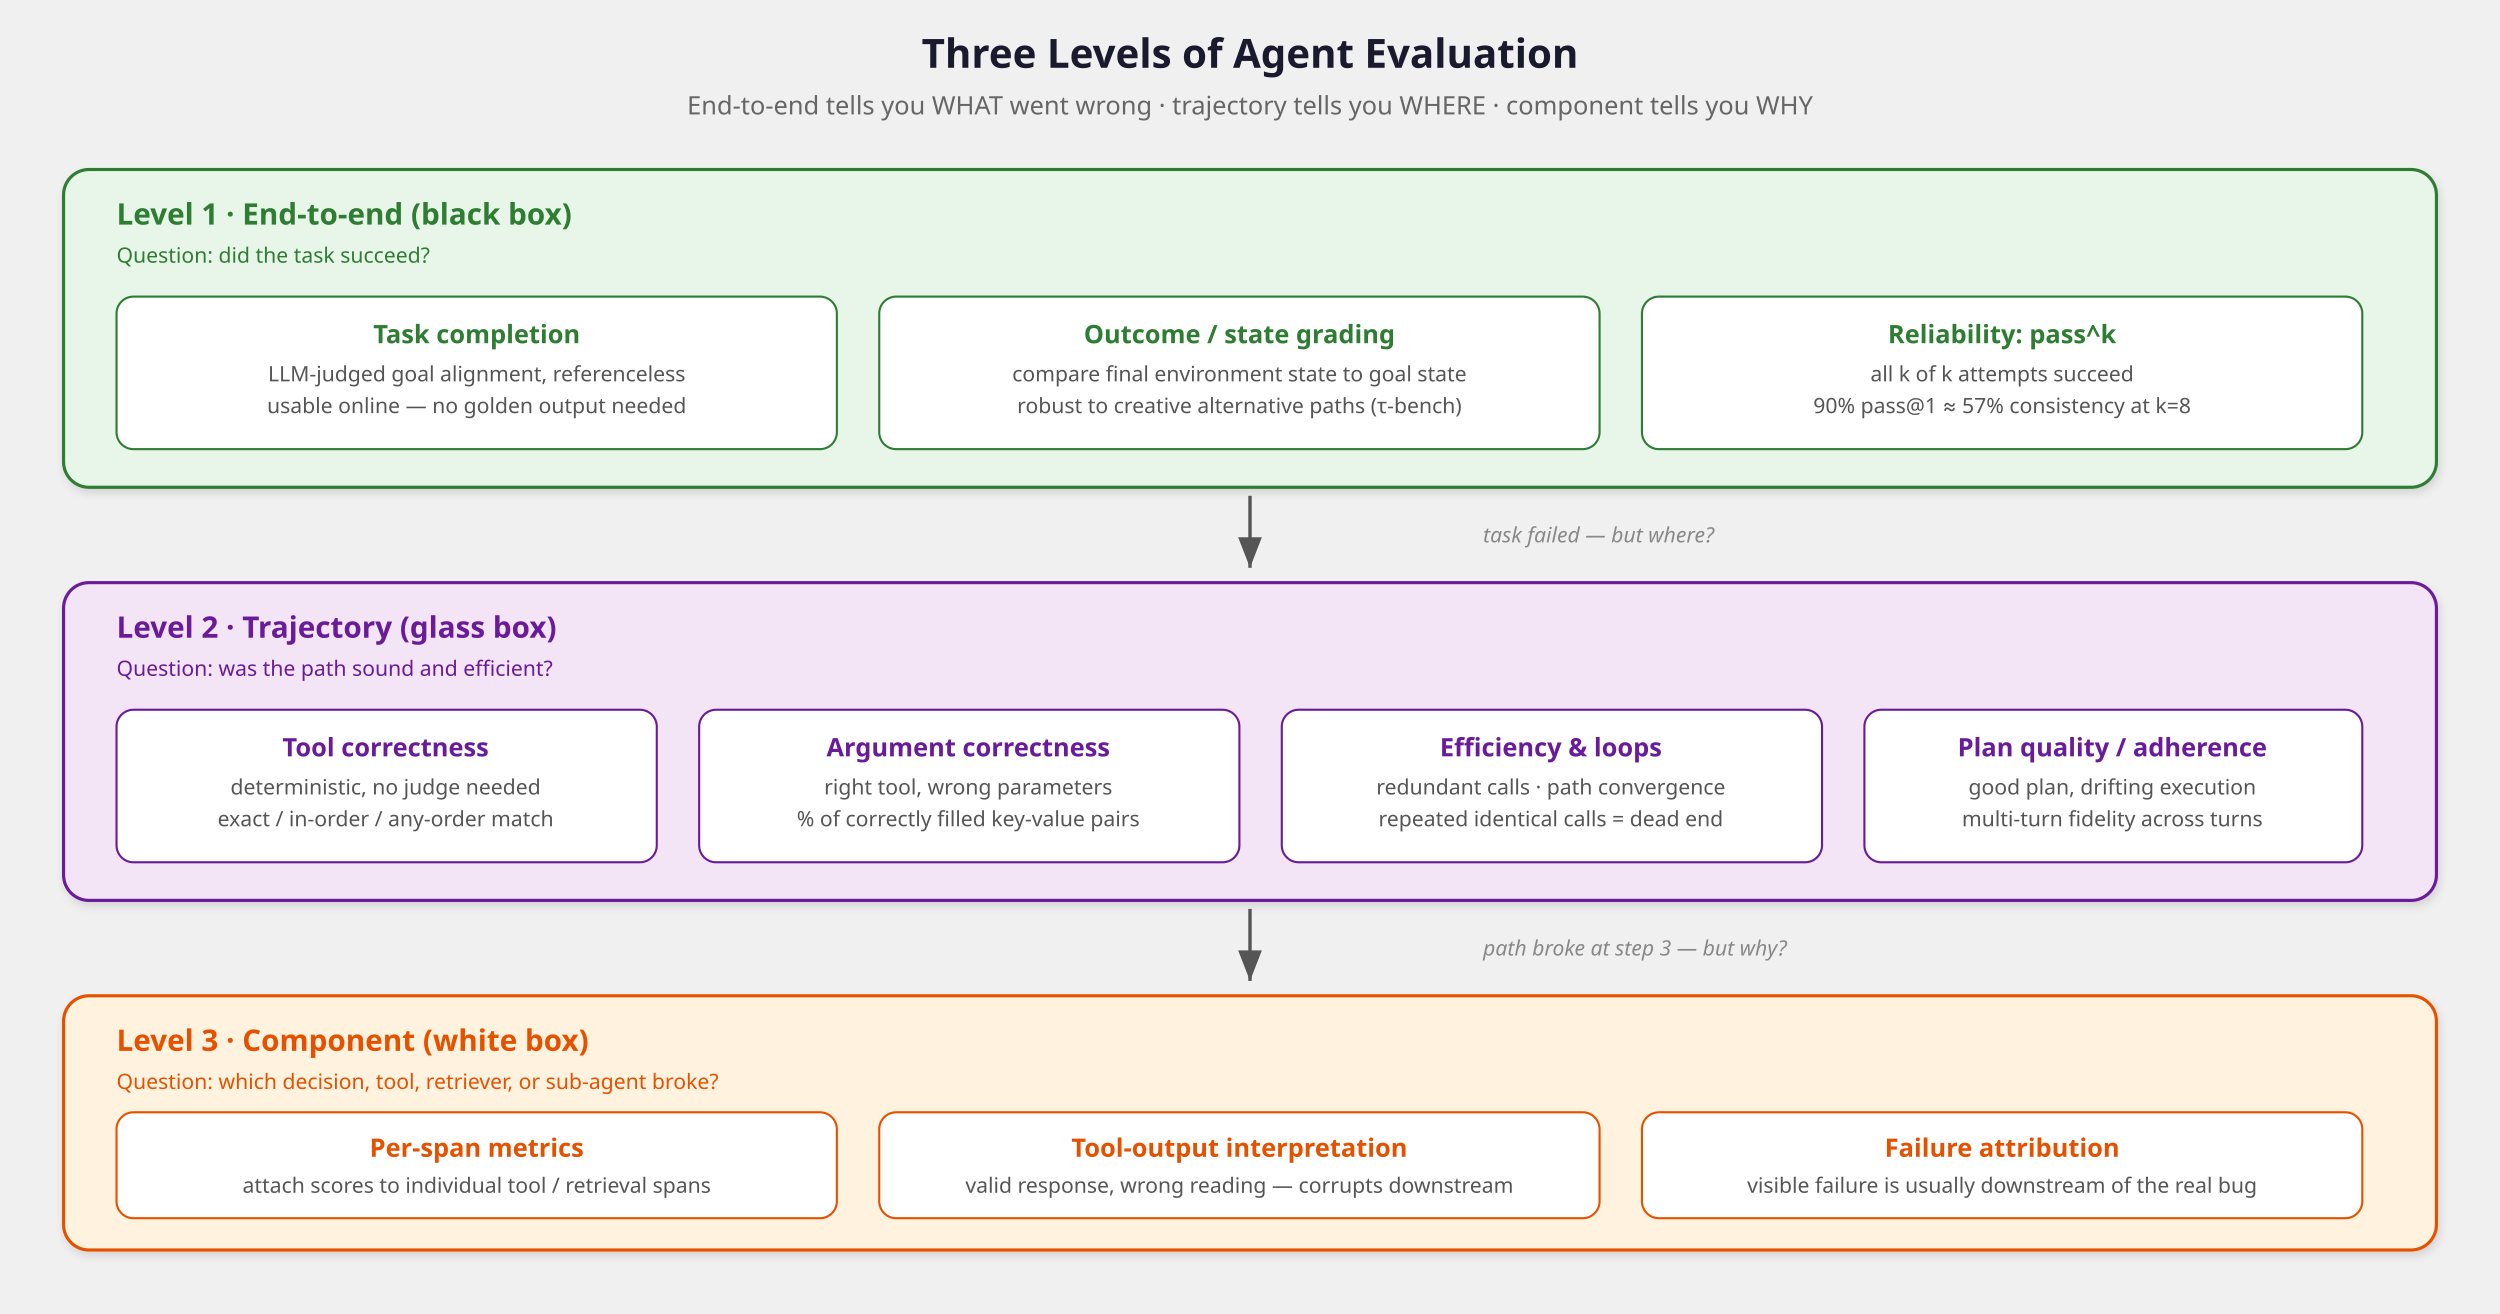
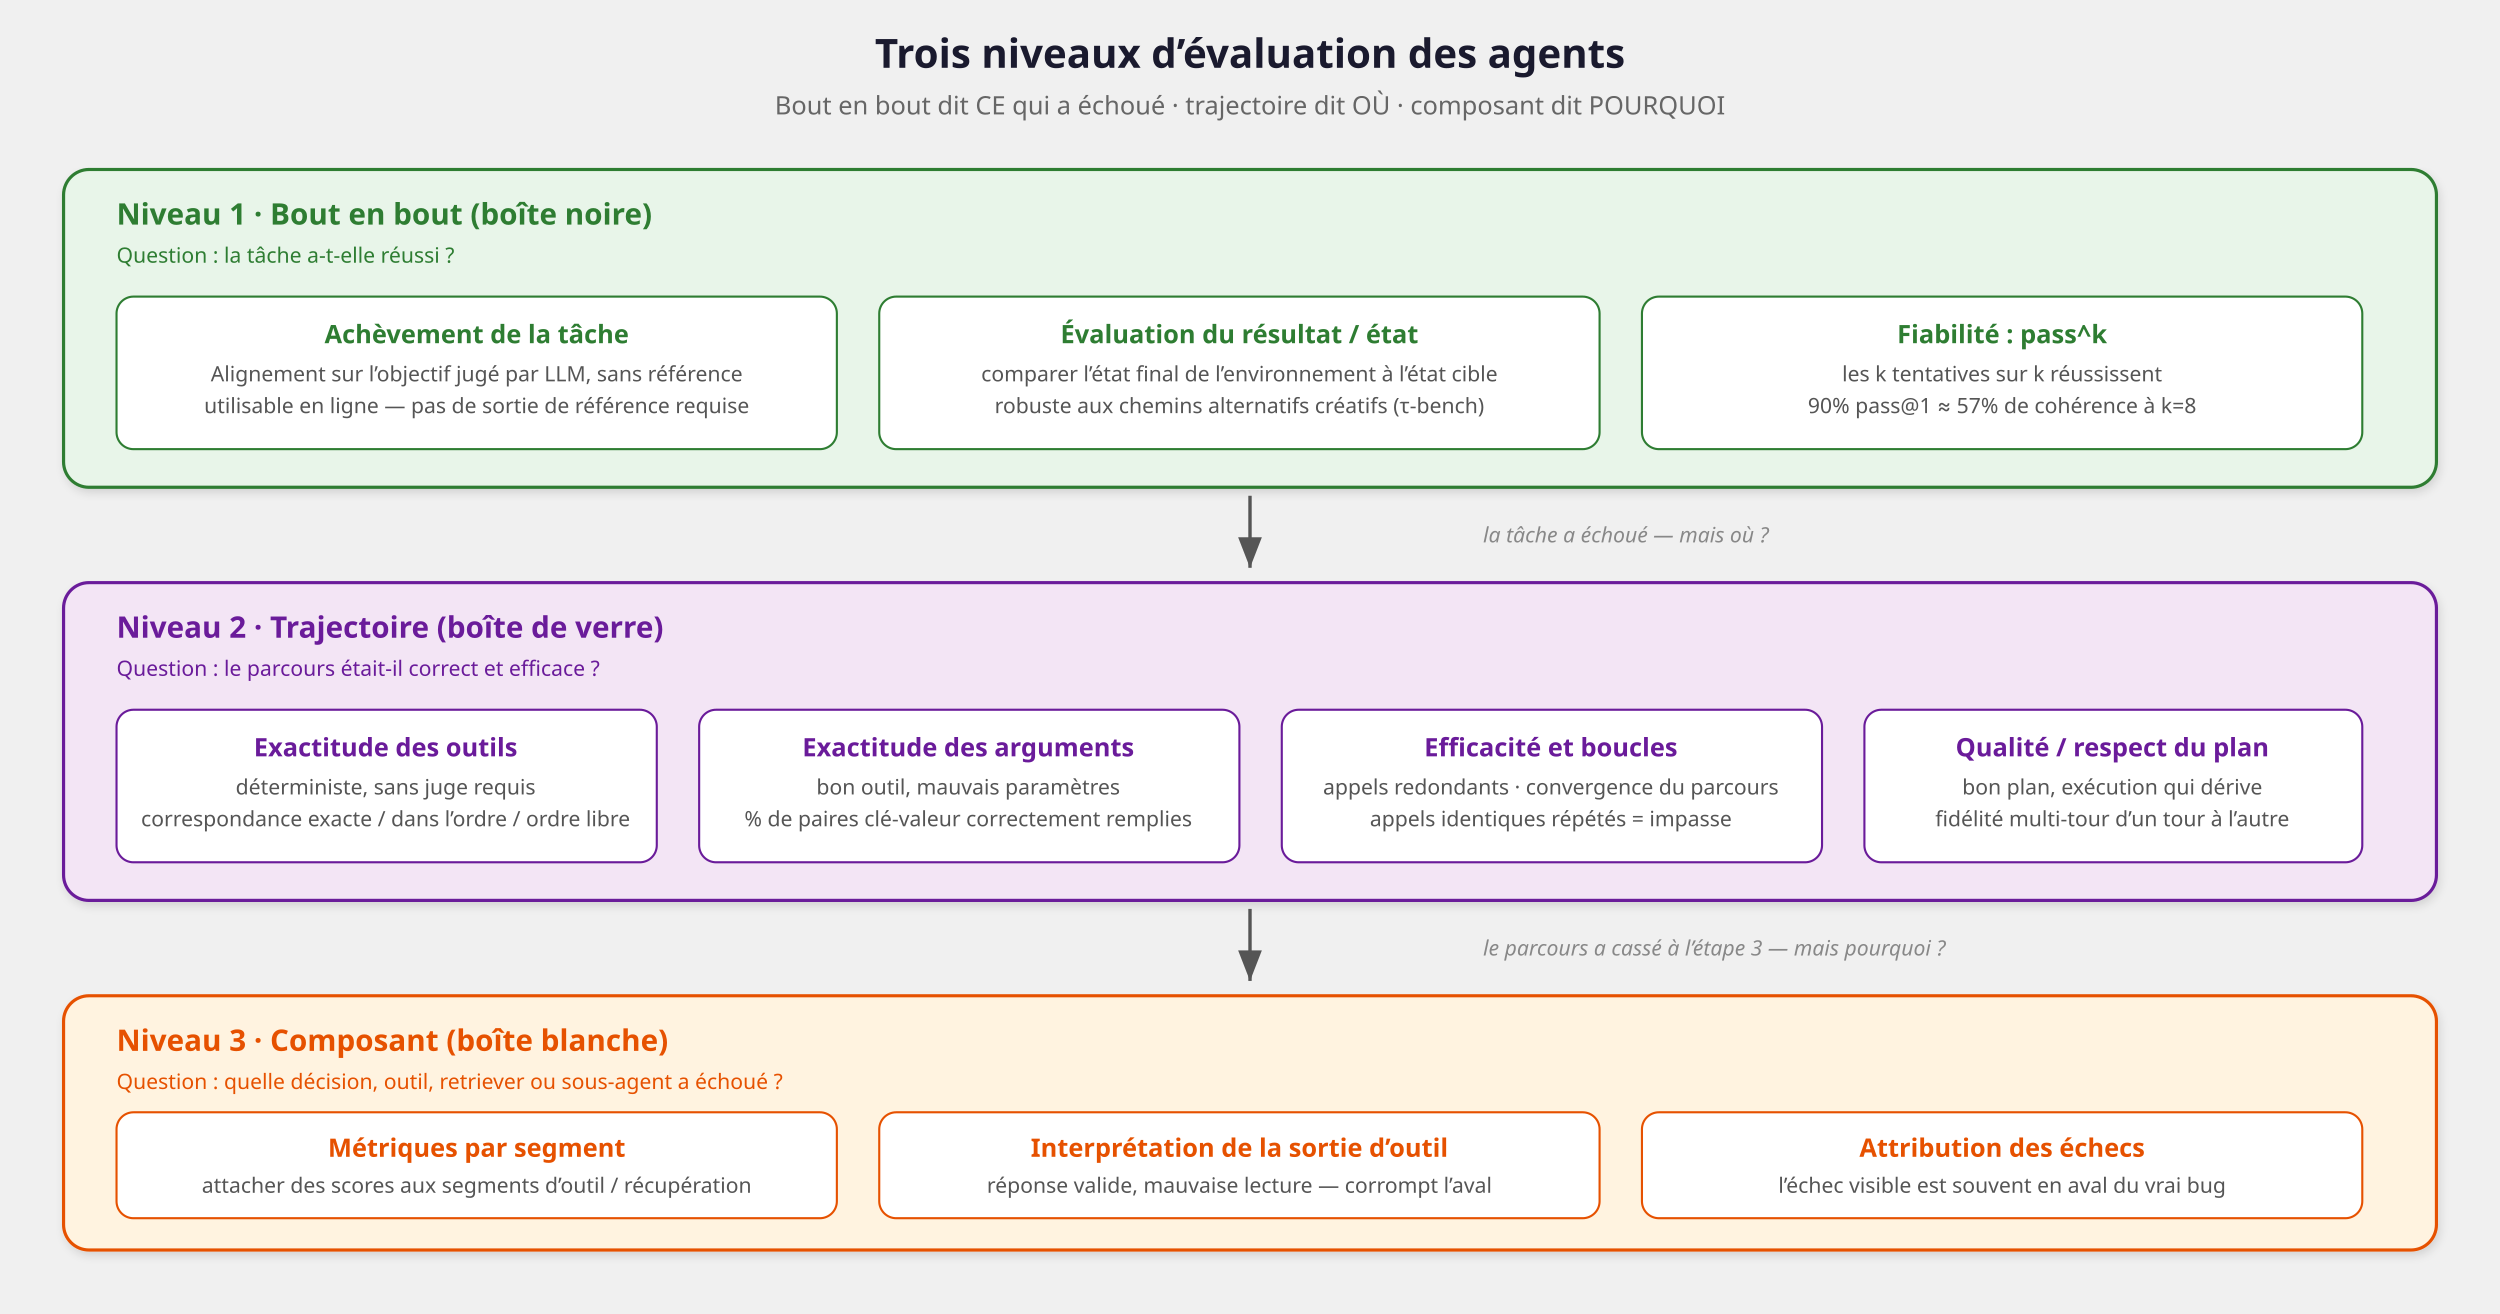
<svg xmlns="http://www.w3.org/2000/svg" viewBox="0 0 1180 620" font-family="'Segoe UI', system-ui, -apple-system, sans-serif">
  <defs>
    <marker id="arrLvl" markerWidth="9" markerHeight="7" refX="9" refY="3.5" orient="auto">
      <path d="M0,0 L9,3.5 L0,7 Z" fill="#555" />
    </marker>
    <filter id="shadowLvl" x="-2%" y="-2%" width="104%" height="108%">
      <feDropShadow dx="1" dy="2" stdDeviation="2" flood-opacity="0.12" />
    </filter>
  </defs>
-   <text x="590" y="32" text-anchor="middle" font-size="19" font-weight="700" fill="#1a1a2e">Three Levels of Agent Evaluation</text>
-   <text x="590" y="54" text-anchor="middle" font-size="12" fill="#666">End-to-end tells you WHAT went wrong · trajectory tells you WHERE · component tells you WHY</text>
+   <text x="590" y="32" text-anchor="middle" font-size="19" font-weight="700" fill="#1a1a2e">Trois niveaux d’évaluation des agents</text>
+   <text x="590" y="54" text-anchor="middle" font-size="12" fill="#666">Bout en bout dit CE qui a échoué · trajectoire dit OÙ · composant dit POURQUOI</text>
  <rect x="30" y="80" width="1120" height="150" rx="12" fill="#e8f5e9" stroke="#2e7d32" stroke-width="1.5" filter="url(#shadowLvl)" />
-   <text x="55" y="106" font-size="14" font-weight="700" fill="#2e7d32">Level 1 · End-to-end (black box)</text>
-   <text x="55" y="124" font-size="10" fill="#2e7d32">Question: did the task succeed?</text>
+   <text x="55" y="106" font-size="14" font-weight="700" fill="#2e7d32">Niveau 1 · Bout en bout (boîte noire)</text>
+   <text x="55" y="124" font-size="10" fill="#2e7d32">Question : la tâche a-t-elle réussi ?</text>
  <rect x="55" y="140" width="340" height="72" rx="8" fill="#ffffff" stroke="#2e7d32" stroke-width="1" />
-   <text x="225" y="162" text-anchor="middle" font-size="12" font-weight="700" fill="#2e7d32">Task completion</text>
-   <text x="225" y="180" text-anchor="middle" font-size="10" fill="#555">LLM-judged goal alignment, referenceless</text>
-   <text x="225" y="195" text-anchor="middle" font-size="10" fill="#555">usable online — no golden output needed</text>
+   <text x="225" y="162" text-anchor="middle" font-size="12" font-weight="700" fill="#2e7d32">Achèvement de la tâche</text>
+   <text x="225" y="180" text-anchor="middle" font-size="10" fill="#555">Alignement sur l’objectif jugé par LLM, sans référence</text>
+   <text x="225" y="195" text-anchor="middle" font-size="10" fill="#555">utilisable en ligne — pas de sortie de référence requise</text>
  <rect x="415" y="140" width="340" height="72" rx="8" fill="#ffffff" stroke="#2e7d32" stroke-width="1" />
-   <text x="585" y="162" text-anchor="middle" font-size="12" font-weight="700" fill="#2e7d32">Outcome / state grading</text>
-   <text x="585" y="180" text-anchor="middle" font-size="10" fill="#555">compare final environment state to goal state</text>
-   <text x="585" y="195" text-anchor="middle" font-size="10" fill="#555">robust to creative alternative paths (τ-bench)</text>
+   <text x="585" y="162" text-anchor="middle" font-size="12" font-weight="700" fill="#2e7d32">Évaluation du résultat / état</text>
+   <text x="585" y="180" text-anchor="middle" font-size="10" fill="#555">comparer l’état final de l’environnement à l’état cible</text>
+   <text x="585" y="195" text-anchor="middle" font-size="10" fill="#555">robuste aux chemins alternatifs créatifs (τ-bench)</text>
  <rect x="775" y="140" width="340" height="72" rx="8" fill="#ffffff" stroke="#2e7d32" stroke-width="1" />
-   <text x="945" y="162" text-anchor="middle" font-size="12" font-weight="700" fill="#2e7d32">Reliability: pass^k</text>
-   <text x="945" y="180" text-anchor="middle" font-size="10" fill="#555">all k of k attempts succeed</text>
-   <text x="945" y="195" text-anchor="middle" font-size="10" fill="#555">90% pass@1 ≈ 57% consistency at k=8</text>
+   <text x="945" y="162" text-anchor="middle" font-size="12" font-weight="700" fill="#2e7d32">Fiabilité : pass^k</text>
+   <text x="945" y="180" text-anchor="middle" font-size="10" fill="#555">les k tentatives sur k réussissent</text>
+   <text x="945" y="195" text-anchor="middle" font-size="10" fill="#555">90% pass@1 ≈ 57% de cohérence à k=8</text>
  <line x1="590" y1="234" x2="590" y2="268" stroke="#555" stroke-width="1.6" marker-end="url(#arrLvl)" />
-   <text x="700" y="256" font-size="10" fill="#888" font-style="italic">task failed — but where?</text>
+   <text x="700" y="256" font-size="10" fill="#888" font-style="italic">la tâche a échoué — mais où ?</text>
  <rect x="30" y="275" width="1120" height="150" rx="12" fill="#f3e5f5" stroke="#6a1b9a" stroke-width="1.5" filter="url(#shadowLvl)" />
-   <text x="55" y="301" font-size="14" font-weight="700" fill="#6a1b9a">Level 2 · Trajectory (glass box)</text>
-   <text x="55" y="319" font-size="10" fill="#6a1b9a">Question: was the path sound and efficient?</text>
+   <text x="55" y="301" font-size="14" font-weight="700" fill="#6a1b9a">Niveau 2 · Trajectoire (boîte de verre)</text>
+   <text x="55" y="319" font-size="10" fill="#6a1b9a">Question : le parcours était-il correct et efficace ?</text>
  <rect x="55" y="335" width="255" height="72" rx="8" fill="#ffffff" stroke="#6a1b9a" stroke-width="1" />
-   <text x="182" y="357" text-anchor="middle" font-size="12" font-weight="700" fill="#6a1b9a">Tool correctness</text>
-   <text x="182" y="375" text-anchor="middle" font-size="10" fill="#555">deterministic, no judge needed</text>
-   <text x="182" y="390" text-anchor="middle" font-size="10" fill="#555">exact / in-order / any-order match</text>
+   <text x="182" y="357" text-anchor="middle" font-size="12" font-weight="700" fill="#6a1b9a">Exactitude des outils</text>
+   <text x="182" y="375" text-anchor="middle" font-size="10" fill="#555">déterministe, sans juge requis</text>
+   <text x="182" y="390" text-anchor="middle" font-size="10" fill="#555">correspondance exacte / dans l’ordre / ordre libre</text>
  <rect x="330" y="335" width="255" height="72" rx="8" fill="#ffffff" stroke="#6a1b9a" stroke-width="1" />
-   <text x="457" y="357" text-anchor="middle" font-size="12" font-weight="700" fill="#6a1b9a">Argument correctness</text>
-   <text x="457" y="375" text-anchor="middle" font-size="10" fill="#555">right tool, wrong parameters</text>
-   <text x="457" y="390" text-anchor="middle" font-size="10" fill="#555">% of correctly filled key-value pairs</text>
+   <text x="457" y="357" text-anchor="middle" font-size="12" font-weight="700" fill="#6a1b9a">Exactitude des arguments</text>
+   <text x="457" y="375" text-anchor="middle" font-size="10" fill="#555">bon outil, mauvais paramètres</text>
+   <text x="457" y="390" text-anchor="middle" font-size="10" fill="#555">% de paires clé-valeur correctement remplies</text>
  <rect x="605" y="335" width="255" height="72" rx="8" fill="#ffffff" stroke="#6a1b9a" stroke-width="1" />
-   <text x="732" y="357" text-anchor="middle" font-size="12" font-weight="700" fill="#6a1b9a">Efficiency &amp; loops</text>
-   <text x="732" y="375" text-anchor="middle" font-size="10" fill="#555">redundant calls · path convergence</text>
-   <text x="732" y="390" text-anchor="middle" font-size="10" fill="#555">repeated identical calls = dead end</text>
+   <text x="732" y="357" text-anchor="middle" font-size="12" font-weight="700" fill="#6a1b9a">Efficacité et boucles</text>
+   <text x="732" y="375" text-anchor="middle" font-size="10" fill="#555">appels redondants · convergence du parcours</text>
+   <text x="732" y="390" text-anchor="middle" font-size="10" fill="#555">appels identiques répétés = impasse</text>
  <rect x="880" y="335" width="235" height="72" rx="8" fill="#ffffff" stroke="#6a1b9a" stroke-width="1" />
-   <text x="997" y="357" text-anchor="middle" font-size="12" font-weight="700" fill="#6a1b9a">Plan quality / adherence</text>
-   <text x="997" y="375" text-anchor="middle" font-size="10" fill="#555">good plan, drifting execution</text>
-   <text x="997" y="390" text-anchor="middle" font-size="10" fill="#555">multi-turn fidelity across turns</text>
+   <text x="997" y="357" text-anchor="middle" font-size="12" font-weight="700" fill="#6a1b9a">Qualité / respect du plan</text>
+   <text x="997" y="375" text-anchor="middle" font-size="10" fill="#555">bon plan, exécution qui dérive</text>
+   <text x="997" y="390" text-anchor="middle" font-size="10" fill="#555">fidélité multi-tour d’un tour à l’autre</text>
  <line x1="590" y1="429" x2="590" y2="463" stroke="#555" stroke-width="1.6" marker-end="url(#arrLvl)" />
-   <text x="700" y="451" font-size="10" fill="#888" font-style="italic">path broke at step 3 — but why?</text>
+   <text x="700" y="451" font-size="10" fill="#888" font-style="italic">le parcours a cassé à l’étape 3 — mais pourquoi ?</text>
  <rect x="30" y="470" width="1120" height="120" rx="12" fill="#fff3e0" stroke="#e65100" stroke-width="1.5" filter="url(#shadowLvl)" />
-   <text x="55" y="496" font-size="14" font-weight="700" fill="#e65100">Level 3 · Component (white box)</text>
-   <text x="55" y="514" font-size="10" fill="#e65100">Question: which decision, tool, retriever, or sub-agent broke?</text>
+   <text x="55" y="496" font-size="14" font-weight="700" fill="#e65100">Niveau 3 · Composant (boîte blanche)</text>
+   <text x="55" y="514" font-size="10" fill="#e65100">Question : quelle décision, outil, retriever ou sous-agent a échoué ?</text>
  <rect x="55" y="525" width="340" height="50" rx="8" fill="#ffffff" stroke="#e65100" stroke-width="1" />
-   <text x="225" y="546" text-anchor="middle" font-size="12" font-weight="700" fill="#e65100">Per-span metrics</text>
-   <text x="225" y="563" text-anchor="middle" font-size="10" fill="#555">attach scores to individual tool / retrieval spans</text>
+   <text x="225" y="546" text-anchor="middle" font-size="12" font-weight="700" fill="#e65100">Métriques par segment</text>
+   <text x="225" y="563" text-anchor="middle" font-size="10" fill="#555">attacher des scores aux segments d’outil / récupération</text>
  <rect x="415" y="525" width="340" height="50" rx="8" fill="#ffffff" stroke="#e65100" stroke-width="1" />
-   <text x="585" y="546" text-anchor="middle" font-size="12" font-weight="700" fill="#e65100">Tool-output interpretation</text>
-   <text x="585" y="563" text-anchor="middle" font-size="10" fill="#555">valid response, wrong reading — corrupts downstream</text>
+   <text x="585" y="546" text-anchor="middle" font-size="12" font-weight="700" fill="#e65100">Interprétation de la sortie d’outil</text>
+   <text x="585" y="563" text-anchor="middle" font-size="10" fill="#555">réponse valide, mauvaise lecture — corrompt l’aval</text>
  <rect x="775" y="525" width="340" height="50" rx="8" fill="#ffffff" stroke="#e65100" stroke-width="1" />
-   <text x="945" y="546" text-anchor="middle" font-size="12" font-weight="700" fill="#e65100">Failure attribution</text>
-   <text x="945" y="563" text-anchor="middle" font-size="10" fill="#555">visible failure is usually downstream of the real bug</text>
+   <text x="945" y="546" text-anchor="middle" font-size="12" font-weight="700" fill="#e65100">Attribution des échecs</text>
+   <text x="945" y="563" text-anchor="middle" font-size="10" fill="#555">l’échec visible est souvent en aval du vrai bug</text>
</svg>
